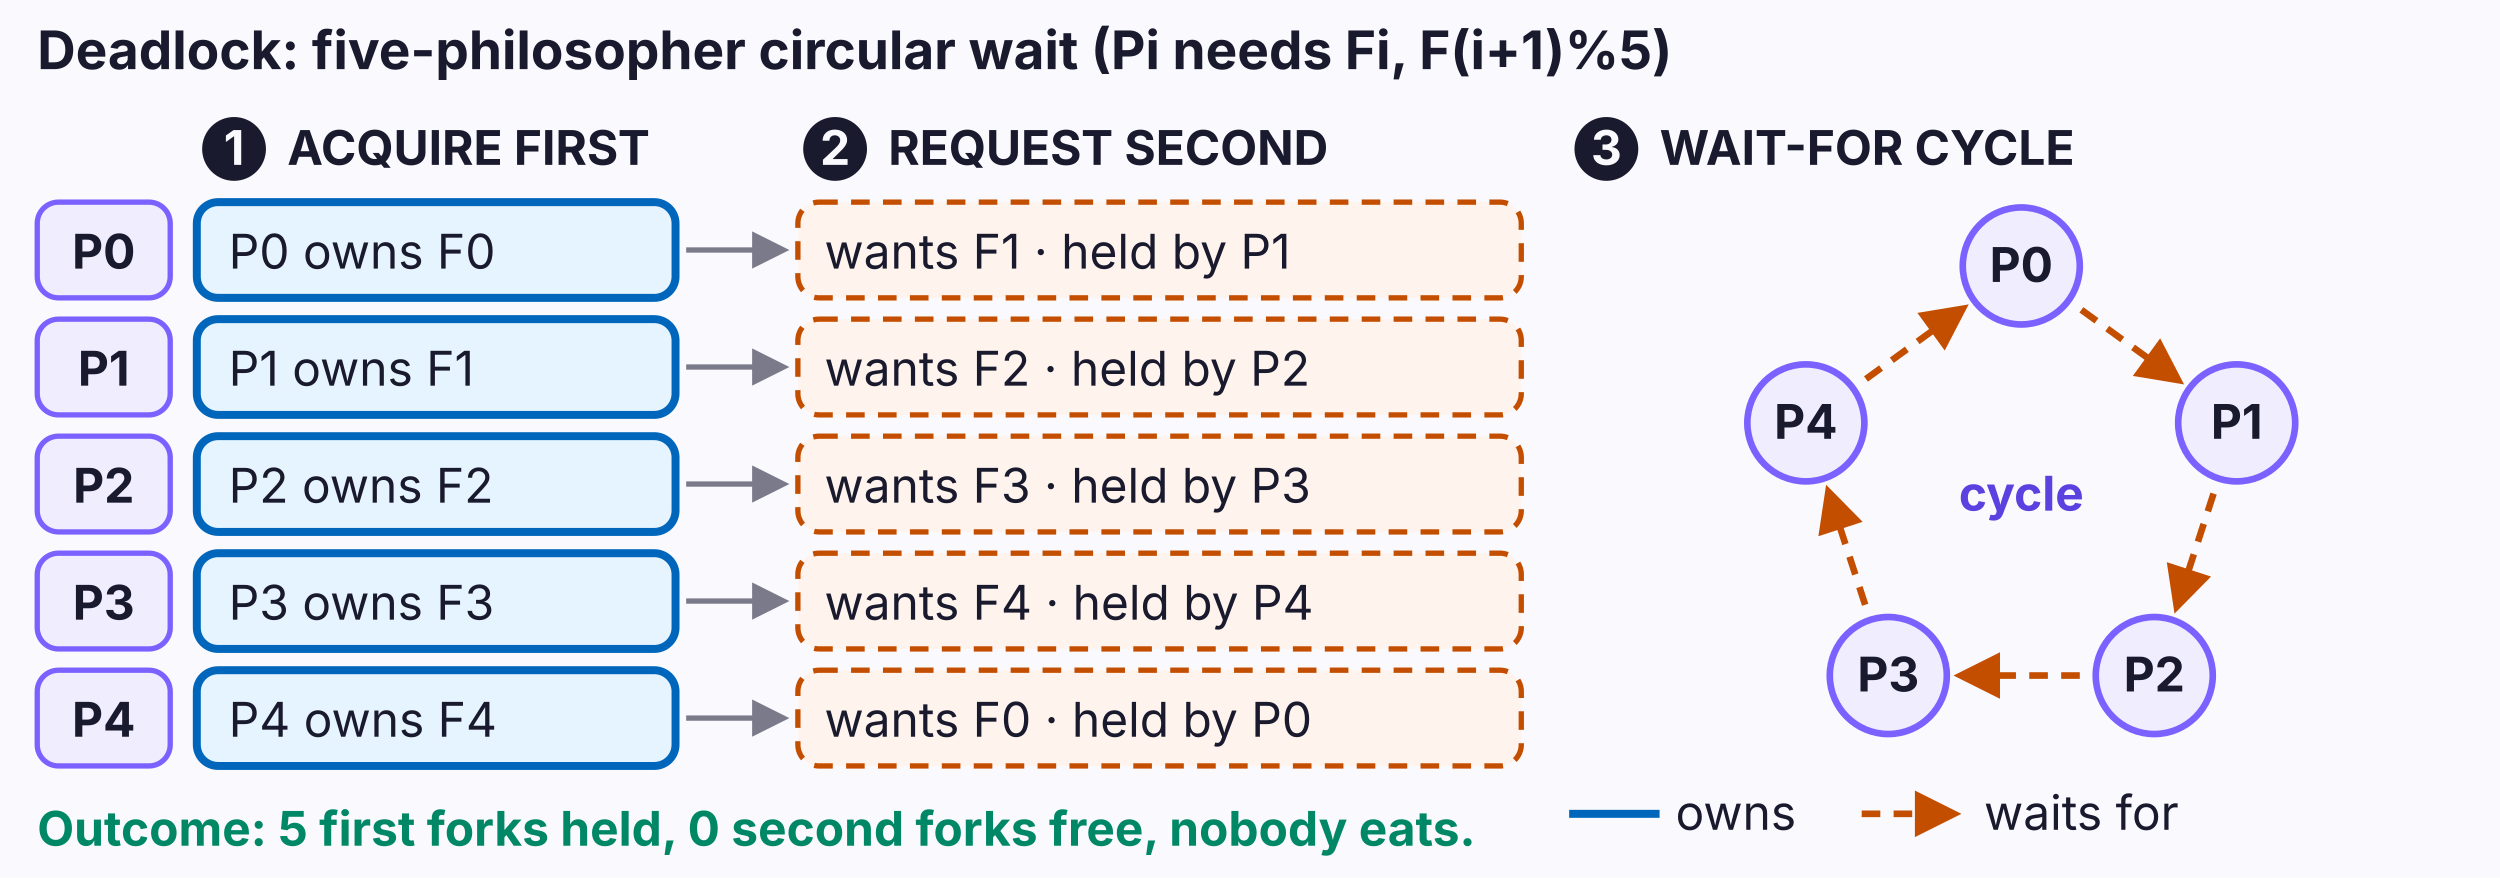
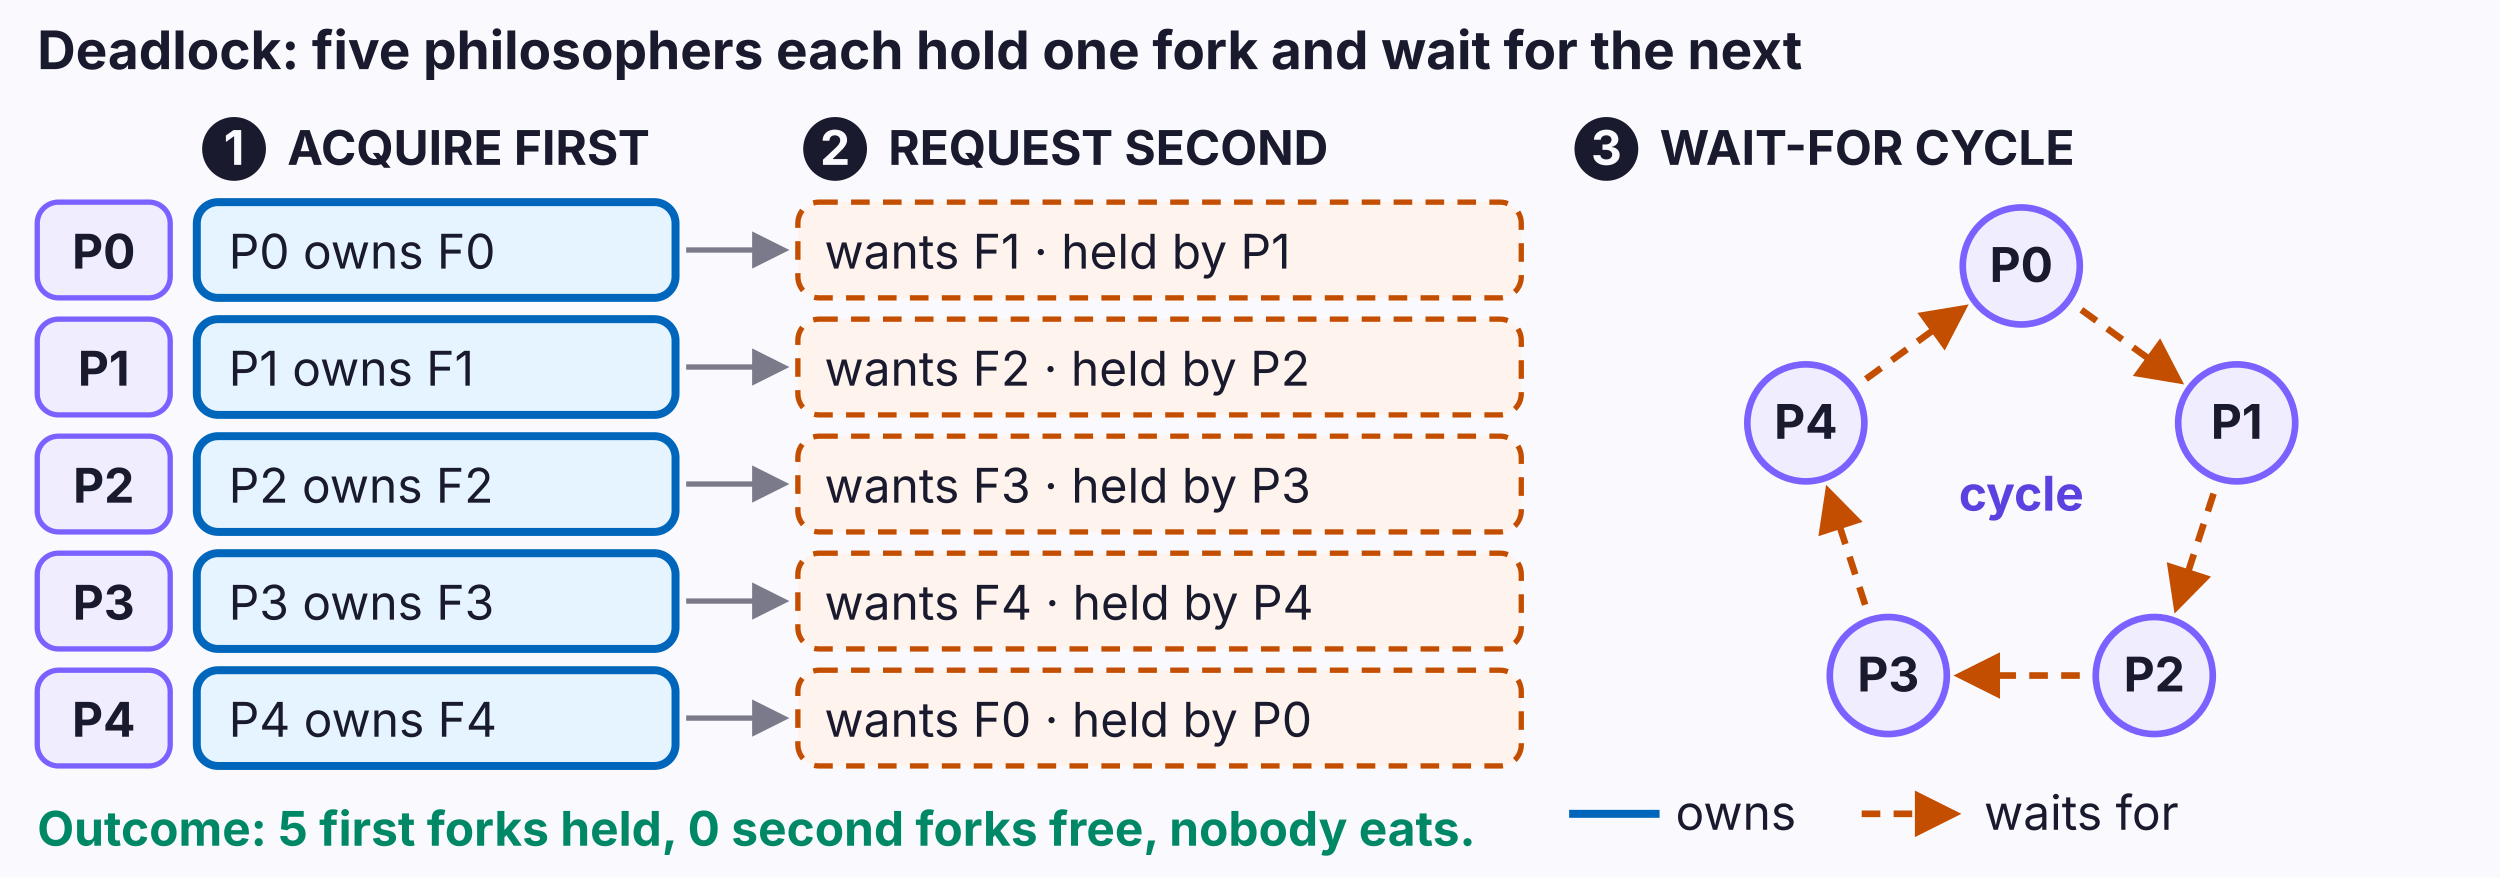
<svg xmlns="http://www.w3.org/2000/svg" viewBox="0 0 940 330" role="img" aria-label="Five philosophers each first hold their own fork, then each requests the next fork held by a neighbour, forming a circular wait-for cycle P0 to P1 to P2 to P3 to P4 to P0 where nobody can eat." font-family="Inter,sans-serif">
  <defs>
    <marker id="deadlock-arrow-pjava02" viewBox="0 0 10 10" refX="8" refY="5" markerWidth="7" markerHeight="7" orient="auto">
      <path d="M0 0L10 5L0 10z" fill="#C44E00" />
    </marker>
    <marker id="deadlock-order-pjava02" viewBox="0 0 10 10" refX="8" refY="5" markerWidth="7" markerHeight="7" orient="auto">
      <path d="M0 0L10 5L0 10z" fill="#7A7A8A" />
    </marker>
  </defs>
  <rect width="940" height="330" fill="#FAFAFE" />
-   <text x="14" y="26" font-size="20" font-weight="700" fill="#1A1A2E">Deadlock: five-philosopher circular wait (Pi needs Fi, F(i+1)%5)</text>
+   <text x="14" y="26" font-size="20" font-weight="700" fill="#1A1A2E">Deadlock: five philosophers each hold one fork and wait for the next</text>
  <circle cx="88" cy="56" r="12" fill="#1A1A2E" />
  <text x="88" y="62" font-size="18" font-weight="700" text-anchor="middle" fill="#FAFAFE">1</text>
  <text x="108" y="62" font-size="18" font-weight="700" fill="#1A1A2E">ACQUIRE FIRST</text>
  <circle cx="314" cy="56" r="12" fill="#1A1A2E" />
  <text x="314" y="62" font-size="18" font-weight="700" text-anchor="middle" fill="#FAFAFE">2</text>
  <text x="334" y="62" font-size="18" font-weight="700" fill="#1A1A2E">REQUEST SECOND</text>
  <circle cx="604" cy="56" r="12" fill="#1A1A2E" />
  <text x="604" y="62" font-size="18" font-weight="700" text-anchor="middle" fill="#FAFAFE">3</text>
  <text x="624" y="62" font-size="18" font-weight="700" fill="#1A1A2E">WAIT-FOR CYCLE</text>
  <g stroke-width="2">
    <rect x="14" y="76" width="50" height="36" rx="8" fill="#F0EDFF" stroke="#7B61FF" />
    <rect x="74" y="76" width="180" height="36" rx="8" fill="#E6F4FF" stroke="#0066BB" stroke-width="3" />
    <rect x="300" y="76" width="272" height="36" rx="8" fill="#FFF4ED" stroke="#C44E00" stroke-dasharray="7 5" />
    <rect x="14" y="120" width="50" height="36" rx="8" fill="#F0EDFF" stroke="#7B61FF" />
    <rect x="74" y="120" width="180" height="36" rx="8" fill="#E6F4FF" stroke="#0066BB" stroke-width="3" />
    <rect x="300" y="120" width="272" height="36" rx="8" fill="#FFF4ED" stroke="#C44E00" stroke-dasharray="7 5" />
    <rect x="14" y="164" width="50" height="36" rx="8" fill="#F0EDFF" stroke="#7B61FF" />
    <rect x="74" y="164" width="180" height="36" rx="8" fill="#E6F4FF" stroke="#0066BB" stroke-width="3" />
    <rect x="300" y="164" width="272" height="36" rx="8" fill="#FFF4ED" stroke="#C44E00" stroke-dasharray="7 5" />
    <rect x="14" y="208" width="50" height="36" rx="8" fill="#F0EDFF" stroke="#7B61FF" />
    <rect x="74" y="208" width="180" height="36" rx="8" fill="#E6F4FF" stroke="#0066BB" stroke-width="3" />
    <rect x="300" y="208" width="272" height="36" rx="8" fill="#FFF4ED" stroke="#C44E00" stroke-dasharray="7 5" />
    <rect x="14" y="252" width="50" height="36" rx="8" fill="#F0EDFF" stroke="#7B61FF" />
    <rect x="74" y="252" width="180" height="36" rx="8" fill="#E6F4FF" stroke="#0066BB" stroke-width="3" />
    <rect x="300" y="252" width="272" height="36" rx="8" fill="#FFF4ED" stroke="#C44E00" stroke-dasharray="7 5" />
  </g>
  <g stroke="#7A7A8A" stroke-width="2" marker-end="url(#deadlock-order-pjava02)">
    <line x1="258" y1="94" x2="294" y2="94" />
    <line x1="258" y1="138" x2="294" y2="138" />
    <line x1="258" y1="182" x2="294" y2="182" />
    <line x1="258" y1="226" x2="294" y2="226" />
    <line x1="258" y1="270" x2="294" y2="270" />
  </g>
  <g font-size="18" fill="#1A1A2E">
    <g font-weight="700" text-anchor="middle">
      <text x="39" y="101">P0</text>
      <text x="39" y="145">P1</text>
      <text x="39" y="189">P2</text>
      <text x="39" y="233">P3</text>
      <text x="39" y="277">P4</text>
    </g>
    <text x="86" y="101">P0 owns F0</text>
    <text x="86" y="145">P1 owns F1</text>
    <text x="86" y="189">P2 owns F2</text>
    <text x="86" y="233">P3 owns F3</text>
    <text x="86" y="277">P4 owns F4</text>
    <text x="310" y="101">wants F1 · held by P1</text>
    <text x="310" y="145">wants F2 · held by P2</text>
    <text x="310" y="189">wants F3 · held by P3</text>
    <text x="310" y="233">wants F4 · held by P4</text>
    <text x="310" y="277">wants F0 · held by P0</text>
  </g>
  <g stroke="#C44E00" stroke-width="2.5" stroke-dasharray="7 5" marker-end="url(#deadlock-arrow-pjava02)">
    <line x1="782.6" y1="116.5" x2="818.4" y2="142.5" />
    <line x1="832.3" y1="185.6" x2="818.7" y2="227.4" />
    <line x1="782" y1="254" x2="738" y2="254" />
    <line x1="701.3" y1="227.4" x2="687.7" y2="185.6" />
    <line x1="701.6" y1="142.5" x2="737.4" y2="116.5" />
  </g>
  <g fill="#F0EDFF" stroke="#7B61FF" stroke-width="2.5">
    <circle cx="760" cy="100" r="22" />
    <circle cx="841" cy="159" r="22" />
    <circle cx="810" cy="254" r="22" />
    <circle cx="710" cy="254" r="22" />
    <circle cx="679" cy="159" r="22" />
  </g>
  <g font-size="18" font-weight="700" fill="#1A1A2E" text-anchor="middle">
    <text x="760" y="106">P0</text>
    <text x="841" y="165">P1</text>
    <text x="810" y="260">P2</text>
    <text x="710" y="260">P3</text>
    <text x="679" y="165">P4</text>
    <text x="760" y="192" fill="#5B41DF">cycle</text>
  </g>
  <line x1="590" y1="306" x2="624" y2="306" stroke="#0066BB" stroke-width="3" />
  <text x="630" y="312" font-size="18" fill="#1A1A2E">owns</text>
  <line x1="700" y1="306" x2="734" y2="306" stroke="#C44E00" stroke-width="2.5" stroke-dasharray="7 5" marker-end="url(#deadlock-arrow-pjava02)" />
  <text x="746" y="312" font-size="18" fill="#1A1A2E">waits for</text>
  <text x="14" y="318" font-size="18" font-weight="700" fill="#008866">Outcome: 5 first forks held, 0 second forks free, nobody eats.</text>
</svg>
